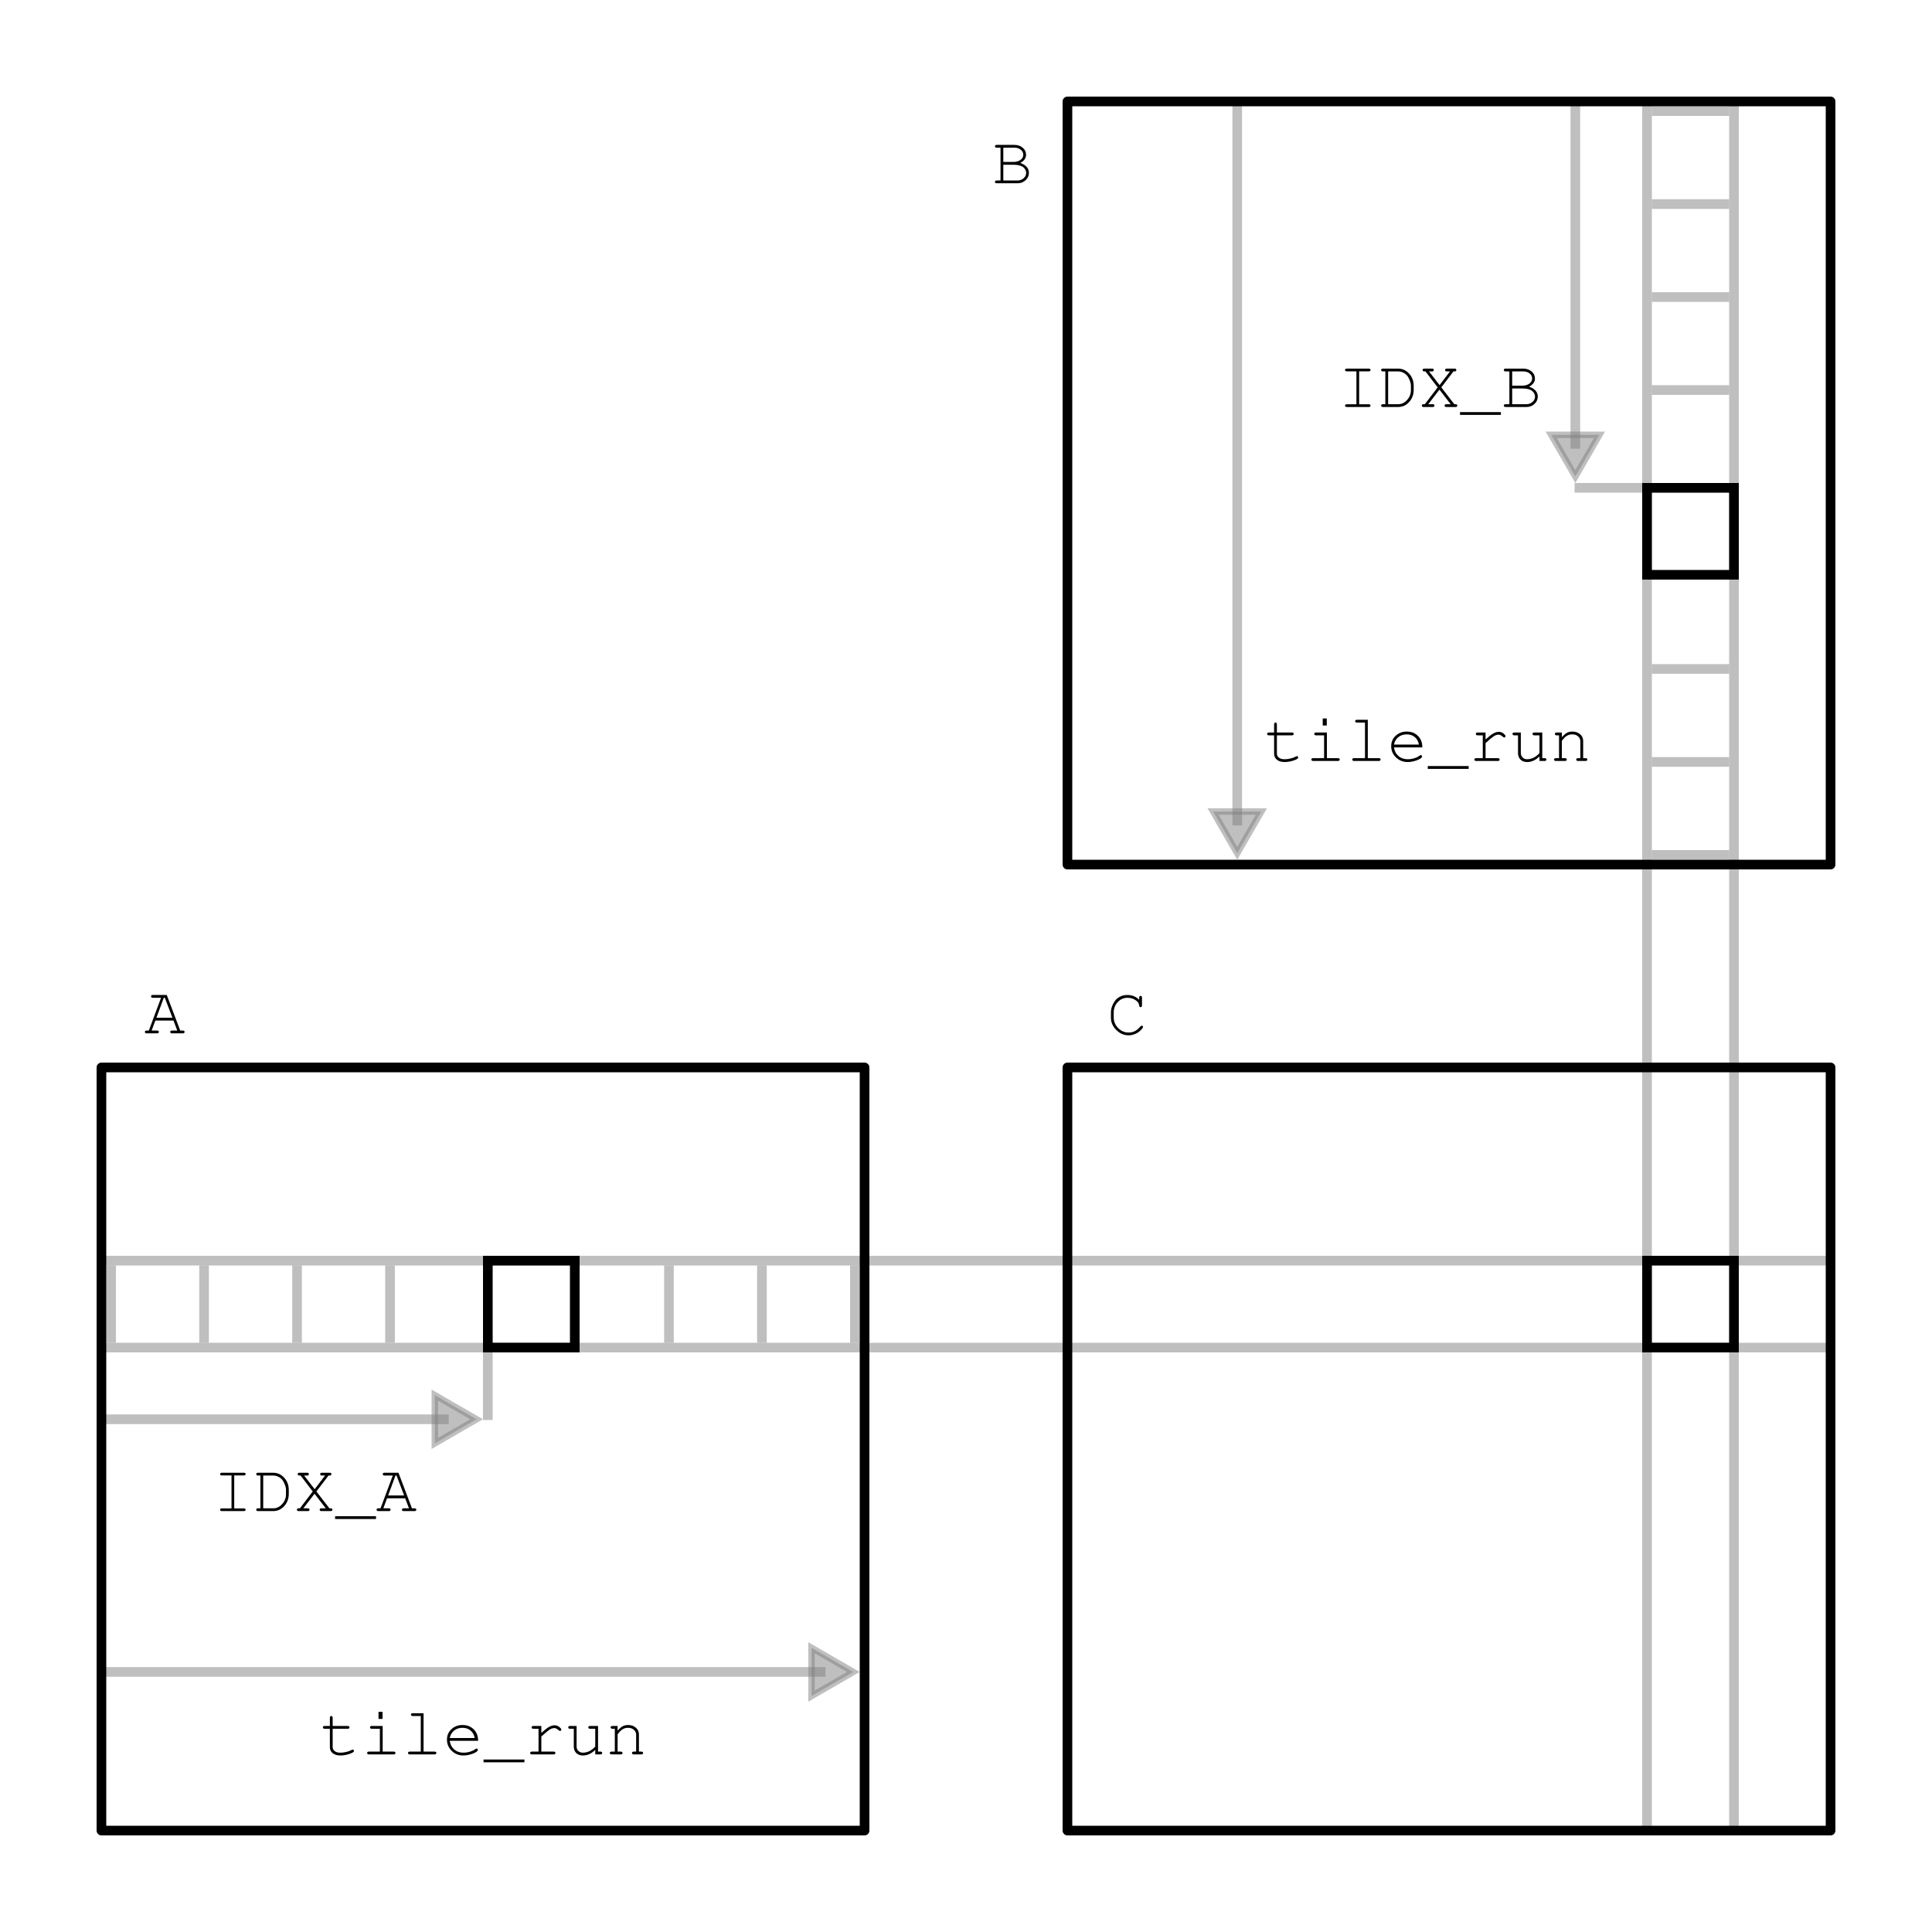
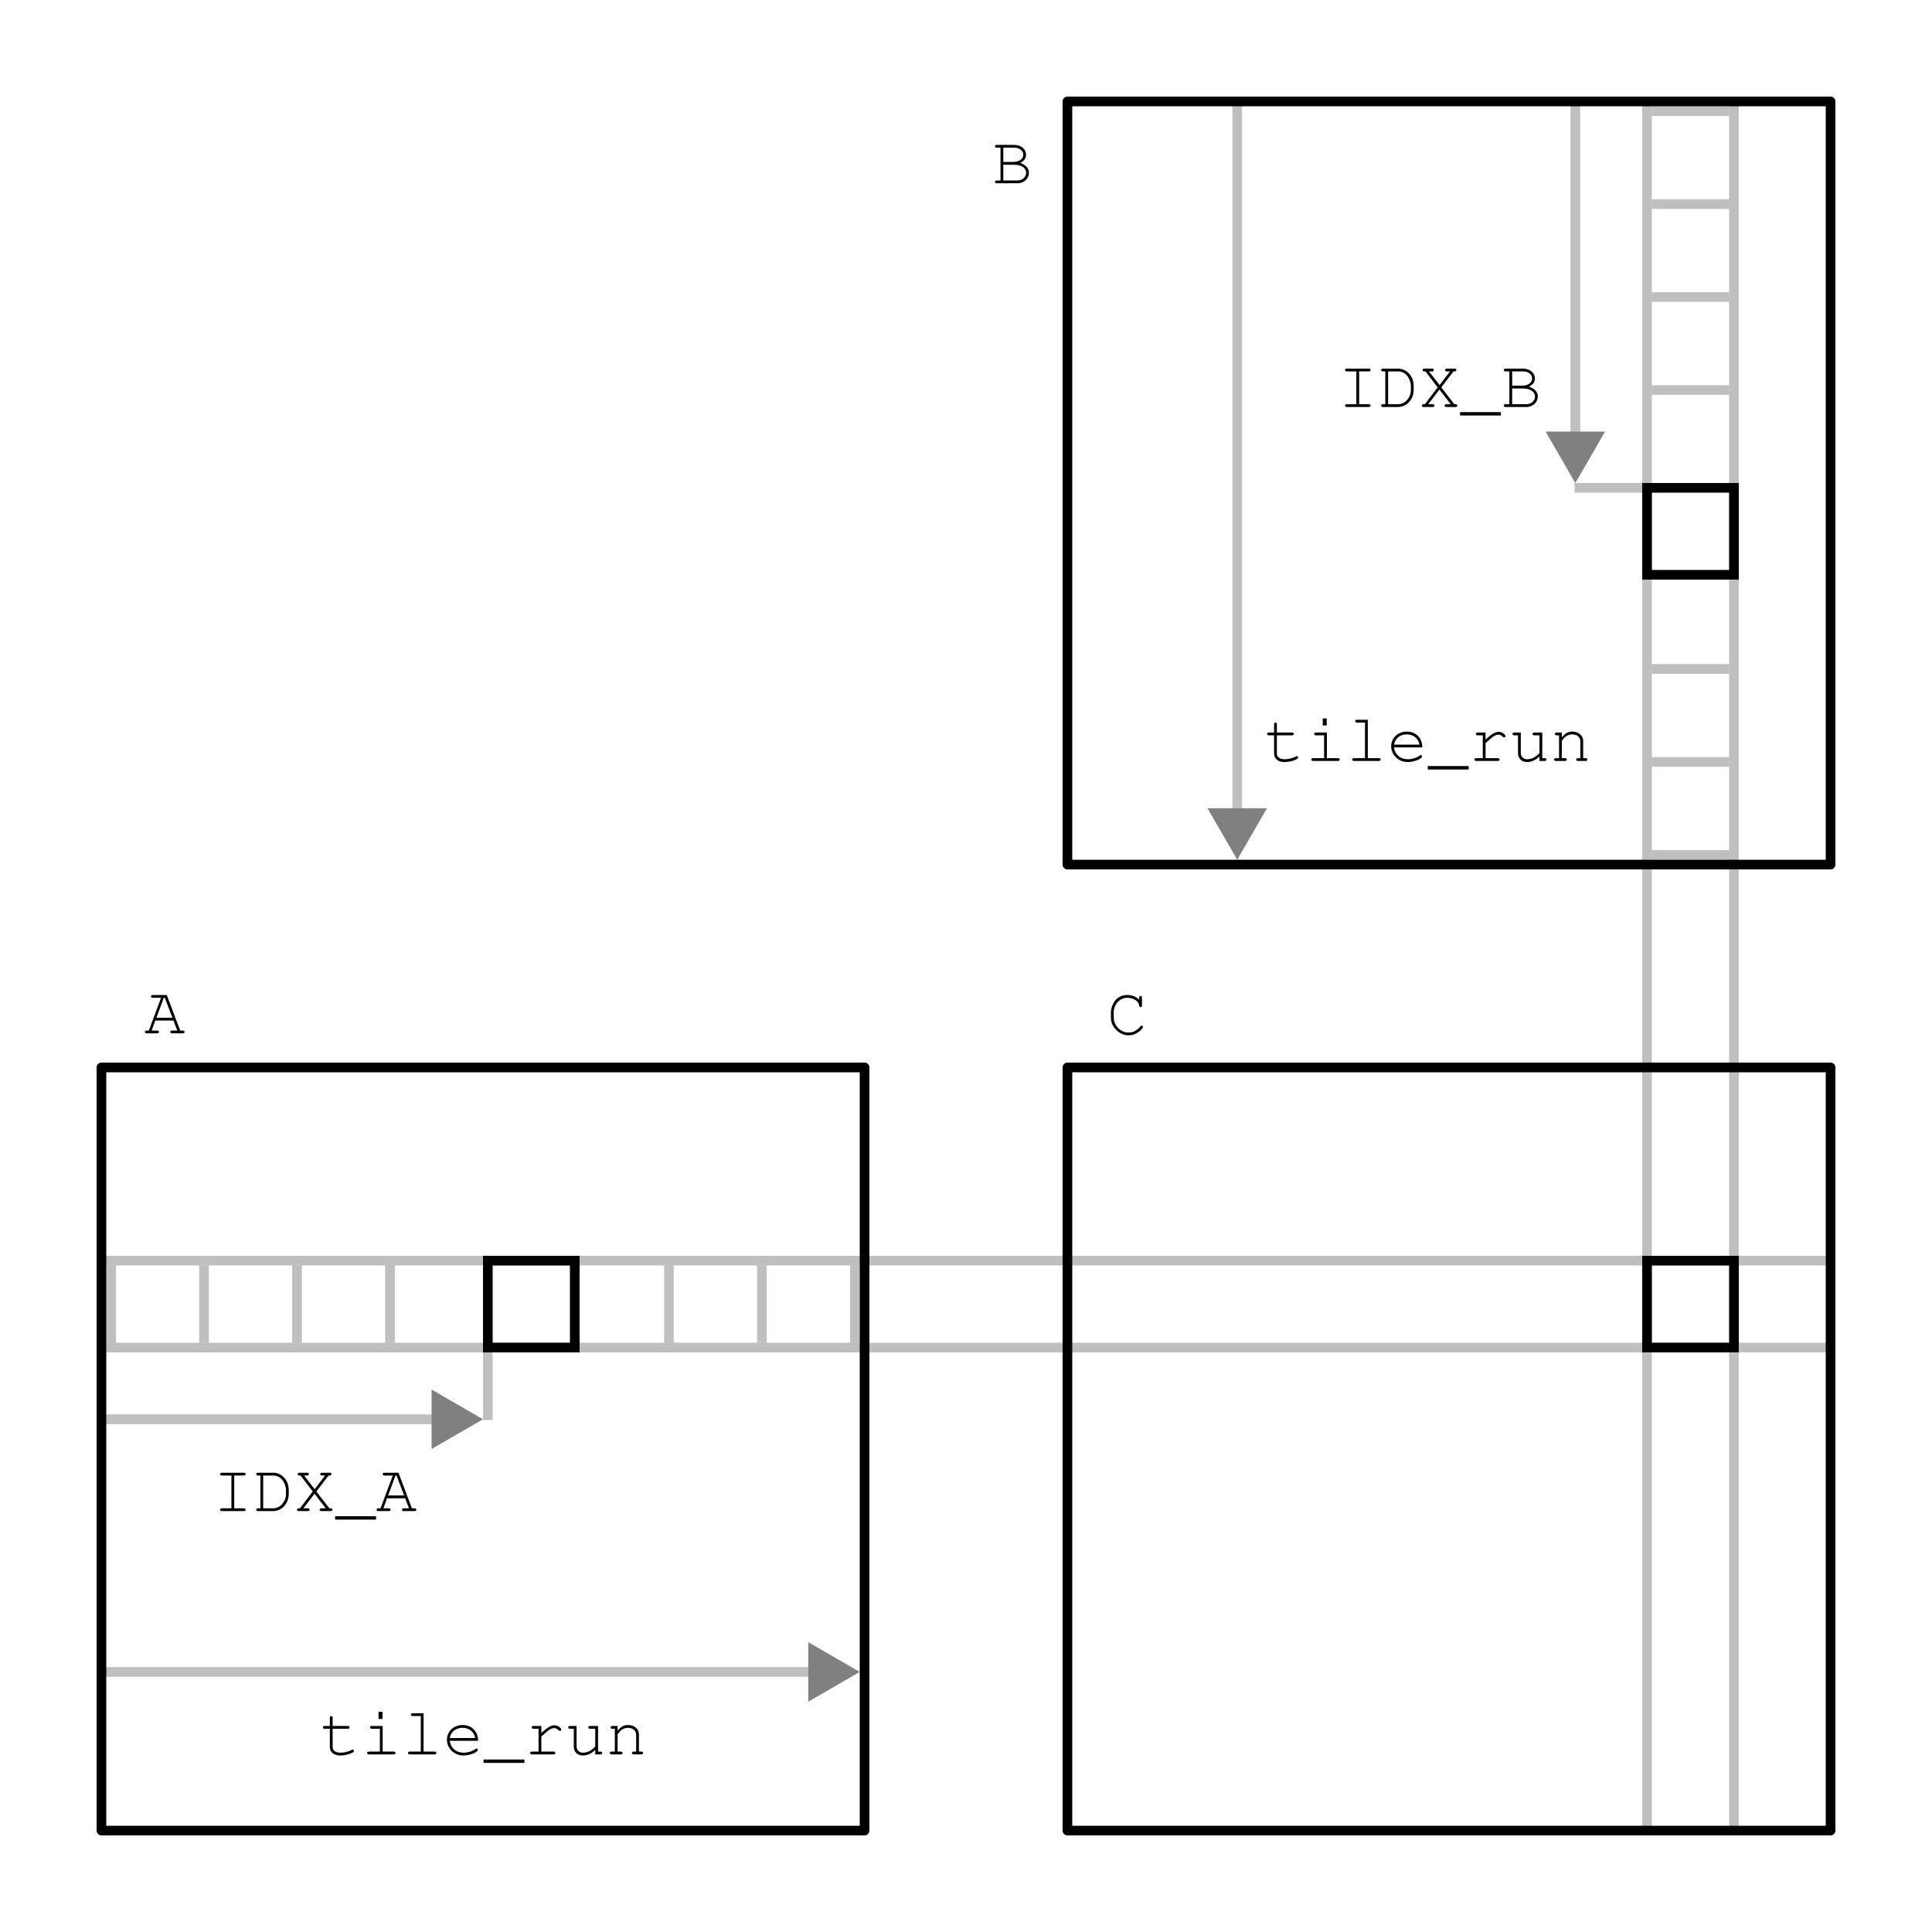
<svg xmlns="http://www.w3.org/2000/svg" width="200mm" height="200mm" viewBox="0 0 200 200" version="1.1" id="svg5">
  <defs id="defs2">
    <rect x="72.071" y="497.77" width="214.367" height="53.076" id="rect1139" />
    <rect x="72.071" y="497.77" width="214.367" height="53.076" id="rect1139-6" />
    <rect x="72.071" y="497.77" width="214.367" height="53.076" id="rect1139-6-9" />
    <rect x="72.071" y="497.77" width="214.367" height="53.076" id="rect1139-6-9-6" />
    <rect x="72.071" y="497.77" width="214.367" height="53.076" id="rect1139-6-9-4" />
    <rect x="72.071" y="497.77" width="214.367" height="53.076" id="rect1139-6-5" />
    <rect x="72.071" y="497.77" width="214.367" height="53.076" id="rect1139-6-5-4" />
    <rect x="72.071" y="497.77" width="214.367" height="53.076" id="rect1139-1" />
-     <marker style="overflow:visible" id="TriangleStart-0-7-7" refX="0" refY="0" orient="auto-start-reverse" markerWidth="5.324" markerHeight="6.155" viewBox="0 0 5.324 6.155" preserveAspectRatio="xMidYMid">
-       <path transform="scale(0.5)" style="fill:context-stroke;fill-rule:evenodd;stroke:context-stroke;stroke-width:1pt" d="M 5.77,0 -2.88,5 V -5 Z" id="path135-9-7-7" />
-     </marker>
-     <marker style="overflow:visible" id="TriangleStart-0-7-7-7" refX="0" refY="0" orient="auto-start-reverse" markerWidth="5.324" markerHeight="6.155" viewBox="0 0 5.324 6.155" preserveAspectRatio="xMidYMid">
-       <path transform="scale(0.5)" style="fill:context-stroke;fill-rule:evenodd;stroke:context-stroke;stroke-width:1pt" d="M 5.77,0 -2.88,5 V -5 Z" id="path135-9-7-7-3" />
-     </marker>
    <rect x="72.071" y="497.77" width="214.367" height="53.076" id="rect1139-1-5" />
    <rect x="72.071" y="497.77" width="214.367" height="53.076" id="rect1139-6-5-4-1" />
    <rect x="72.071" y="497.77" width="214.367" height="53.076" id="rect1139-6-5-4-1-1" />
-     <marker style="overflow:visible" id="TriangleStart-0-7-7-7-2" refX="0" refY="0" orient="auto-start-reverse" markerWidth="5.324" markerHeight="6.155" viewBox="0 0 5.324 6.155" preserveAspectRatio="xMidYMid">
-       <path transform="scale(0.5)" style="fill:context-stroke;fill-rule:evenodd;stroke:context-stroke;stroke-width:1pt" d="M 5.77,0 -2.88,5 V -5 Z" id="path135-9-7-7-3-1" />
-     </marker>
    <rect x="72.071" y="497.77" width="214.367" height="53.076" id="rect1139-1-5-8" />
-     <marker style="overflow:visible" id="TriangleStart-0-7-7-7-2-4" refX="0" refY="0" orient="auto-start-reverse" markerWidth="5.324" markerHeight="6.155" viewBox="0 0 5.324 6.155" preserveAspectRatio="xMidYMid">
-       <path transform="scale(0.5)" style="fill:context-stroke;fill-rule:evenodd;stroke:context-stroke;stroke-width:1pt" d="M 5.77,0 -2.88,5 V -5 Z" id="path135-9-7-7-3-1-1" />
-     </marker>
    <rect x="72.071" y="497.77" width="214.367" height="53.076" id="rect1139-1-5-8-9" />
  </defs>
  <g id="layer1">
-     <path style="fill:none;stroke:#808080;stroke-width:1;stroke-linecap:butt;stroke-linejoin:round;stroke-dasharray:none;stroke-dashoffset:0;stroke-opacity:0.5" d="M 10,130.5 H 190" id="path1023" />
-     <path style="fill:none;stroke:#808080;stroke-width:1;stroke-linecap:butt;stroke-linejoin:round;stroke-dasharray:none;stroke-dashoffset:0;stroke-opacity:0.5" d="M 10,139.5 H 190" id="path1023-5" />
-     <path style="fill:none;stroke:#808080;stroke-width:1;stroke-linecap:butt;stroke-linejoin:round;stroke-dasharray:none;stroke-dashoffset:0;stroke-opacity:0.5" d="M 179.5,10 V 190" id="path1023-3" />
-     <path style="fill:none;stroke:#808080;stroke-width:1;stroke-linecap:butt;stroke-linejoin:round;stroke-dasharray:none;stroke-dashoffset:0;stroke-opacity:0.5" d="M 170.5,10 V 190" id="path1023-5-5" />
-     <rect style="fill:none;stroke:#000000;stroke-width:1;stroke-linecap:round;stroke-linejoin:miter;stroke-dasharray:none;stroke-opacity:1" id="rect965" width="9" height="9" x="170.5" y="130.5" />
-     <rect style="fill:none;stroke:#000000;stroke-width:1;stroke-linecap:round;stroke-linejoin:miter;stroke-dasharray:none;stroke-opacity:1" id="rect965-9" width="9" height="9" x="50.5" y="130.5" />
-     <rect style="fill:none;stroke:#000000;stroke-width:1;stroke-linecap:round;stroke-linejoin:miter;stroke-dasharray:none;stroke-opacity:1" id="rect965-9-8" width="9" height="9" x="170.5" y="50.5" />
-     <path style="fill:none;stroke:#808080;stroke-width:1;stroke-linecap:butt;stroke-linejoin:round;stroke-dasharray:none;stroke-dashoffset:0;stroke-opacity:0.5;marker-end:url(#TriangleStart-0-7-7)" d="M 10,173.078 H 85.45" id="path1023-50-8-1-1-6" />
-     <path style="fill:none;stroke:#808080;stroke-width:1;stroke-linecap:butt;stroke-linejoin:round;stroke-dasharray:none;stroke-dashoffset:0;stroke-opacity:0.5;marker-end:url(#TriangleStart-0-7-7-7)" d="M 128.078,10 V 85.45" id="path1023-50-8-1-1-6-6" />
-     <path style="fill:none;stroke:#808080;stroke-width:1;stroke-linecap:butt;stroke-linejoin:round;stroke-dasharray:none;stroke-dashoffset:0;stroke-opacity:0.5;marker-end:url(#TriangleStart-0-7-7-7-2)" d="M 163.078,10 V 46.45" id="path1023-50-8-1-1-6-6-7" />
-     <text xml:space="preserve" transform="matrix(0.2645833,0,0,0.2645833,2.628845,43.38662)" id="text1137-5" style="font-style:normal;font-variant:normal;font-weight:normal;font-stretch:normal;font-size:26.667px;font-family:FreeMono;-inkscape-font-specification:'FreeMono, Normal';font-variant-ligatures:normal;font-variant-caps:normal;font-variant-numeric:normal;font-variant-east-asian:normal;text-align:center;white-space:pre;shape-inside:url(#rect1139-1);display:inline;fill:#000000;fill-opacity:1;stroke:none;stroke-width:0.756;stroke-linecap:butt;stroke-linejoin:miter;stroke-dasharray:none;stroke-dashoffset:0;stroke-opacity:1">
-       <tspan x="115.254" y="522.436" id="tspan4946">tile_run</tspan>
-     </text>
-     <text xml:space="preserve" transform="matrix(0.2645833,0,0,0.2645833,100.3749,-59.45414)" id="text1137-5-6" style="font-style:normal;font-variant:normal;font-weight:normal;font-stretch:normal;font-size:26.667px;font-family:FreeMono;-inkscape-font-specification:'FreeMono, Normal';font-variant-ligatures:normal;font-variant-caps:normal;font-variant-numeric:normal;font-variant-east-asian:normal;text-align:center;white-space:pre;shape-inside:url(#rect1139-1-5);display:inline;fill:#000000;fill-opacity:1;stroke:none;stroke-width:0.756;stroke-linecap:butt;stroke-linejoin:miter;stroke-dasharray:none;stroke-dashoffset:0;stroke-opacity:1">
-       <tspan x="115.254" y="522.436" id="tspan4948">tile_run</tspan>
-     </text>
-     <text xml:space="preserve" transform="matrix(0.2645833,0,0,0.2645833,101.5966,-96.09576)" id="text1137-5-6-5" style="font-style:normal;font-variant:normal;font-weight:normal;font-stretch:normal;font-size:26.667px;font-family:FreeMono;-inkscape-font-specification:'FreeMono, Normal';font-variant-ligatures:normal;font-variant-caps:normal;font-variant-numeric:normal;font-variant-east-asian:normal;text-align:center;white-space:pre;shape-inside:url(#rect1139-1-5-8);display:inline;fill:#000000;fill-opacity:1;stroke:none;stroke-width:0.756;stroke-linecap:butt;stroke-linejoin:miter;stroke-dasharray:none;stroke-dashoffset:0;stroke-opacity:1">
-       <tspan x="139.254" y="522.436" id="tspan4950">IDX_B</tspan>
-     </text>
-     <text xml:space="preserve" transform="matrix(0.2645833,0,0,0.2645833,-14.85452,18.20091)" id="text1137-5-6-5-7" style="font-style:normal;font-variant:normal;font-weight:normal;font-stretch:normal;font-size:26.667px;font-family:FreeMono;-inkscape-font-specification:'FreeMono, Normal';font-variant-ligatures:normal;font-variant-caps:normal;font-variant-numeric:normal;font-variant-east-asian:normal;text-align:center;white-space:pre;shape-inside:url(#rect1139-1-5-8-9);display:inline;fill:#000000;fill-opacity:1;stroke:none;stroke-width:0.756;stroke-linecap:butt;stroke-linejoin:miter;stroke-dasharray:none;stroke-dashoffset:0;stroke-opacity:1">
-       <tspan x="139.254" y="522.436" id="tspan4952">IDX_A</tspan>
-     </text>
-     <text xml:space="preserve" transform="matrix(0.2645833,0,0,0.2645833,-30.37443,-31.25563)" id="text1137-8-2" style="font-style:normal;font-variant:normal;font-weight:normal;font-stretch:normal;font-size:26.667px;font-family:FreeMono;-inkscape-font-specification:'FreeMono, Normal';font-variant-ligatures:normal;font-variant-caps:normal;font-variant-numeric:normal;font-variant-east-asian:normal;text-align:center;white-space:pre;shape-inside:url(#rect1139-6-9);display:inline;fill:#000000;fill-opacity:1;stroke:none;stroke-width:0.756;stroke-linecap:butt;stroke-linejoin:miter;stroke-dasharray:none;stroke-dashoffset:0;stroke-opacity:1">
-       <tspan x="171.254" y="522.436" id="tspan4954">A</tspan>
-     </text>
-     <text xml:space="preserve" transform="matrix(0.2645833,0,0,0.2645833,57.38568,-119.2556)" id="text1137-8-2-6" style="font-style:normal;font-variant:normal;font-weight:normal;font-stretch:normal;font-size:26.667px;font-family:FreeMono;-inkscape-font-specification:'FreeMono, Normal';font-variant-ligatures:normal;font-variant-caps:normal;font-variant-numeric:normal;font-variant-east-asian:normal;text-align:center;white-space:pre;shape-inside:url(#rect1139-6-9-6);display:inline;fill:#000000;fill-opacity:1;stroke:none;stroke-width:0.756;stroke-linecap:butt;stroke-linejoin:miter;stroke-dasharray:none;stroke-dashoffset:0;stroke-opacity:1">
-       <tspan x="171.254" y="522.436" id="tspan4956">B</tspan>
-     </text>
-     <text xml:space="preserve" transform="matrix(0.2645833,0,0,0.2645833,69.24457,-31.16391)" id="text1137-8-2-9" style="font-style:normal;font-variant:normal;font-weight:normal;font-stretch:normal;font-size:26.667px;font-family:FreeMono;-inkscape-font-specification:'FreeMono, Normal';font-variant-ligatures:normal;font-variant-caps:normal;font-variant-numeric:normal;font-variant-east-asian:normal;text-align:center;white-space:pre;shape-inside:url(#rect1139-6-9-4);display:inline;fill:#000000;fill-opacity:1;stroke:none;stroke-width:0.756;stroke-linecap:butt;stroke-linejoin:miter;stroke-dasharray:none;stroke-dashoffset:0;stroke-opacity:1">
-       <tspan x="171.254" y="522.436" id="tspan4958">C</tspan>
-     </text>
-     <path style="fill:#000000;fill-opacity:1;stroke:#808080;stroke-width:1;stroke-linecap:butt;stroke-linejoin:miter;stroke-dasharray:none;stroke-dashoffset:0;stroke-opacity:0.5" d="m 21.125,131 v 8" id="path4231" />
-     <path style="fill:#000000;fill-opacity:1;stroke:#808080;stroke-width:1;stroke-linecap:butt;stroke-linejoin:miter;stroke-dasharray:none;stroke-dashoffset:0;stroke-opacity:0.5" d="m 30.75,131 v 8" id="path4231-8" />
-     <path style="fill:#000000;fill-opacity:1;stroke:#808080;stroke-width:1;stroke-linecap:butt;stroke-linejoin:miter;stroke-dasharray:none;stroke-dashoffset:0;stroke-opacity:0.5" d="m 40.375,131 v 8" id="path4231-4" />
-     <path style="fill:#000000;fill-opacity:1;stroke:#808080;stroke-width:1;stroke-linecap:butt;stroke-linejoin:miter;stroke-dasharray:none;stroke-dashoffset:0;stroke-opacity:0.5" d="m 69.25,131 v 8" id="path4231-3" />
-     <path style="fill:#000000;fill-opacity:1;stroke:#808080;stroke-width:1;stroke-linecap:butt;stroke-linejoin:miter;stroke-dasharray:none;stroke-dashoffset:0;stroke-opacity:0.5" d="m 78.875,131 v 8" id="path4231-04" />
-     <path style="fill:#000000;fill-opacity:1;stroke:#808080;stroke-width:1;stroke-linecap:butt;stroke-linejoin:miter;stroke-dasharray:none;stroke-dashoffset:0;stroke-opacity:0.5" d="m 11.5,131 v 8" id="path4231-44" />
-     <path style="fill:#000000;fill-opacity:1;stroke:#808080;stroke-width:1;stroke-linecap:butt;stroke-linejoin:miter;stroke-dasharray:none;stroke-dashoffset:0;stroke-opacity:0.5" d="m 88.5,131 v 8" id="path4231-47" />
-     <path style="fill:#000000;fill-opacity:1;stroke:#808080;stroke-width:1;stroke-linecap:butt;stroke-linejoin:miter;stroke-dasharray:none;stroke-dashoffset:0;stroke-opacity:0.5" d="m 179,21.125 h -8" id="path4231-6" />
-     <path style="fill:#000000;fill-opacity:1;stroke:#808080;stroke-width:1;stroke-linecap:butt;stroke-linejoin:miter;stroke-dasharray:none;stroke-dashoffset:0;stroke-opacity:0.5" d="m 179,30.75 h -8" id="path4231-8-3" />
-     <path style="fill:#000000;fill-opacity:1;stroke:#808080;stroke-width:1;stroke-linecap:butt;stroke-linejoin:miter;stroke-dasharray:none;stroke-dashoffset:0;stroke-opacity:0.5" d="m 179,40.375 h -8" id="path4231-4-1" />
-     <path style="fill:#000000;fill-opacity:1;stroke:#808080;stroke-width:1;stroke-linecap:butt;stroke-linejoin:miter;stroke-dasharray:none;stroke-dashoffset:0;stroke-opacity:0.5" d="m 179,69.25 h -8" id="path4231-3-7" />
-     <path style="fill:#000000;fill-opacity:1;stroke:#808080;stroke-width:1;stroke-linecap:butt;stroke-linejoin:miter;stroke-dasharray:none;stroke-dashoffset:0;stroke-opacity:0.5" d="m 170,50.5 h -7" id="path4231-3-7-7" />
-     <path style="fill:none;stroke:#808080;stroke-width:1;stroke-linecap:butt;stroke-linejoin:round;stroke-dasharray:none;stroke-dashoffset:0;stroke-opacity:0.5;marker-end:url(#TriangleStart-0-7-7-7-2-4)" d="m 10,146.922 h 36.45" id="path1023-50-8-1-1-6-6-7-8" />
-     <path style="fill:#000000;fill-opacity:1;stroke:#808080;stroke-width:1;stroke-linecap:butt;stroke-linejoin:miter;stroke-dasharray:none;stroke-dashoffset:0;stroke-opacity:0.5" d="m 50.5,140 v 7" id="path4231-3-7-7-5" />
-     <path style="fill:#000000;fill-opacity:1;stroke:#808080;stroke-width:1;stroke-linecap:butt;stroke-linejoin:miter;stroke-dasharray:none;stroke-dashoffset:0;stroke-opacity:0.5" d="m 179,78.875 h -8" id="path4231-04-5" />
-     <path style="fill:#000000;fill-opacity:1;stroke:#808080;stroke-width:1;stroke-linecap:butt;stroke-linejoin:miter;stroke-dasharray:none;stroke-dashoffset:0;stroke-opacity:0.5" d="m 179,11.5 h -8" id="path4231-44-9" />
-     <path style="fill:#000000;fill-opacity:1;stroke:#808080;stroke-width:1;stroke-linecap:butt;stroke-linejoin:miter;stroke-dasharray:none;stroke-dashoffset:0;stroke-opacity:0.5" d="m 179,88.5 h -8" id="path4231-47-6" />
-     <rect style="fill:none;stroke:#000000;stroke-width:1;stroke-linecap:round;stroke-linejoin:round;stroke-dasharray:none;stroke-opacity:1" id="rect234" width="79" height="79" x="10.5" y="110.5" />
-     <rect style="fill:none;stroke:#000000;stroke-width:1;stroke-linecap:round;stroke-linejoin:round;stroke-dasharray:none;stroke-opacity:1" id="rect234-6" width="79" height="79" x="110.5" y="10.5" />
-     <rect style="fill:none;stroke:#000000;stroke-width:1;stroke-linecap:round;stroke-linejoin:round;stroke-dasharray:none;stroke-opacity:1" id="rect234-7" width="79" height="79" x="110.5" y="110.5" />
+     <path style="color:#000000;fill:#808080;fill-opacity:0.5;stroke-linejoin:round;-inkscape-stroke:none" d="m 10,130 v 1 h 180 v -1 z" id="path1023" />
+     <path style="color:#000000;fill:#808080;fill-opacity:0.5;stroke-linejoin:round;-inkscape-stroke:none" d="m 10,139 v 1 h 180 v -1 z" id="path1023-5" />
+     <path style="color:#000000;fill:#808080;fill-opacity:0.5;stroke-linejoin:round;-inkscape-stroke:none" d="m 179,10 v 180 h 1 V 10 Z" id="path1023-3" />
+     <path style="color:#000000;fill:#808080;fill-opacity:0.5;stroke-linejoin:round;-inkscape-stroke:none" d="m 170,10 v 180 h 1 V 10 Z" id="path1023-5-5" />
+     <path style="color:#000000;fill:#000000;stroke-linecap:round;-inkscape-stroke:none" d="m 170,130 v 0.5 9.5 h 10 v -10 z m 1,1 h 8 v 8 h -8 z" id="rect965" />
+     <path style="color:#000000;fill:#000000;stroke-linecap:round;-inkscape-stroke:none" d="m 50,130 v 0.5 9.5 h 10 v -10 z m 1,1 h 8 v 8 h -8 z" id="rect965-9" />
+     <path style="color:#000000;fill:#000000;stroke-linecap:round;-inkscape-stroke:none" d="m 170,50 v 0.5 9.5 h 10 V 50 Z m 1,1 h 8 v 8 h -8 z" id="rect965-9-8" />
+     <g id="path1023-50-8-1-1-6">
+       <path style="color:#000000;fill:#808080;fill-opacity:0.5;stroke-linejoin:round;-inkscape-stroke:none" d="m 10,172.578 v 1 h 75.449 v -1 z" id="path1930" />
+       <g id="g1920">
+         <g id="path1922">
+           <path style="color:#000000;fill:#808080;fill-rule:evenodd;stroke-width:0.5pt;-inkscape-stroke:none" d="m 88.335,173.078 -4.325,2.5 v -5 z" id="path1926" />
+           <path style="color:#000000;fill:#808080;fill-rule:evenodd;-inkscape-stroke:none" d="m 83.676,170 v 6.156 l 5.326,-3.078 -0.5,-0.289 z m 0.668,1.156 3.324,1.922 L 84.344,175 Z" id="path1928" />
+         </g>
+       </g>
+     </g>
+     <g id="path1023-50-8-1-1-6-6">
+       <path style="color:#000000;fill:#808080;fill-opacity:0.5;stroke-linejoin:round;-inkscape-stroke:none" d="m 127.578,10 v 75.449 h 1 V 10 Z" id="path1916" />
+       <g id="g1906">
+         <g id="path1908">
+           <path style="color:#000000;fill:#808080;fill-rule:evenodd;stroke-width:0.5pt;-inkscape-stroke:none" d="m 128.078,88.335 -2.5,-4.325 h 5 z" id="path1912" />
+           <path style="color:#000000;fill:#808080;fill-rule:evenodd;-inkscape-stroke:none" d="m 125,83.676 3.078,5.326 0.289,-0.5 2.789,-4.826 z m 1.156,0.668 H 130 l -1.922,3.324 z" id="path1914" />
+         </g>
+       </g>
+     </g>
+     <g id="path1023-50-8-1-1-6-6-7">
+       <path style="color:#000000;fill:#808080;fill-opacity:0.5;stroke-linejoin:round;-inkscape-stroke:none" d="m 162.578,10 v 36.449 h 1 V 10 Z" id="path1902" />
+       <g id="g1892">
+         <g id="path1894">
+           <path style="color:#000000;fill:#808080;fill-rule:evenodd;stroke-width:0.5pt;-inkscape-stroke:none" d="m 163.078,49.335 -2.5,-4.325 h 5 z" id="path1898" />
+           <path style="color:#000000;fill:#808080;fill-rule:evenodd;-inkscape-stroke:none" d="m 160,44.678 3.078,5.324 0.289,-0.5 2.789,-4.824 z m 1.156,0.666 H 165 l -1.922,3.324 z" id="path1900" />
+         </g>
+       </g>
+     </g>
+     <g aria-label="tile_run" transform="matrix(0.2645833,0,0,0.2645833,2.628845,43.38662)" id="text1137-5" style="font-size:26.667px;font-family:FreeMono;-inkscape-font-specification:'FreeMono, Normal';text-align:center;white-space:pre;stroke-width:0.756">
+       <path d="m 120.214,511.316 v -3.173 c 0,-0.507 -0.16,-0.72 -0.533,-0.72 -0.373,0 -0.56,0.24 -0.56,0.72 v 3.173 h -1.973 c -0.507,0 -0.747,0.187 -0.747,0.533 0,0.373 0.24,0.56 0.747,0.56 h 1.973 v 7.173 c 0,2 1.627,3.28 4.133,3.28 2.267,0 5.307,-1.013 5.307,-1.787 0,-0.267 -0.24,-0.533 -0.507,-0.533 -0.133,0 -0.213,0.027 -0.427,0.16 -1.04,0.613 -2.933,1.067 -4.427,1.067 -1.84,0 -2.987,-0.88 -2.987,-2.24 v -7.12 h 5.867 c 0.48,0 0.72,-0.187 0.72,-0.56 0,-0.347 -0.24,-0.533 -0.72,-0.533 z" id="path1857" />
+       <path d="m 139.787,511.316 h -4.24 c -0.48,0 -0.72,0.187 -0.72,0.533 0,0.373 0.24,0.56 0.72,0.56 h 3.147 v 8.933 h -4.267 c -0.48,0 -0.72,0.187 -0.72,0.533 0,0.373 0.24,0.56 0.72,0.56 h 9.627 c 0.48,0 0.747,-0.187 0.747,-0.56 0,-0.347 -0.24,-0.533 -0.747,-0.533 h -4.267 z m -0.053,-5.52 h -1.573 v 2.773 h 1.573 z" id="path1859" />
+       <path d="m 155.787,506.33 h -4.213 c -0.48,0 -0.72,0.187 -0.72,0.533 0,0.373 0.24,0.56 0.72,0.56 h 3.12 v 13.92 h -4.267 c -0.48,0 -0.72,0.187 -0.72,0.533 0,0.373 0.24,0.56 0.72,0.56 h 9.627 c 0.48,0 0.747,-0.187 0.747,-0.56 0,-0.347 -0.24,-0.533 -0.747,-0.533 h -4.267 z" id="path1861" />
+       <path d="m 177.121,517.13 c 0,-3.76 -2.56,-6.187 -6.107,-6.187 -3.413,0 -6.08,2.48 -6.08,5.707 0,3.467 2.853,6.213 6.453,6.213 2.427,0 5.627,-1.253 5.627,-2.187 0,-0.293 -0.24,-0.533 -0.507,-0.533 -0.133,0 -0.24,0.053 -0.427,0.187 -1.067,0.853 -3.013,1.44 -4.667,1.44 -2.88,0 -5.013,-1.84 -5.387,-4.64 z m -11.093,-1.093 c 0.48,-2.453 2.4,-4 4.987,-4 2.587,0 4.56,1.573 4.987,4 z" id="path1863" />
+       <path d="m 195.254,524.436 h -16 v 1.333 h 16 z" id="path1865" />
+       <path d="m 209.121,513.263 c 0.32,0 0.56,-0.24 0.56,-0.56 0,-0.347 -1.067,-1.653 -2.667,-1.653 -1.36,0 -2.667,0.747 -5.147,2.987 v -2.72 h -3.093 c -0.453,0 -0.72,0.213 -0.72,0.533 0,0.347 0.267,0.56 0.72,0.56 h 2 v 8.933 h -2.56 c -0.453,0 -0.72,0.213 -0.72,0.533 0,0.347 0.267,0.56 0.72,0.56 h 8.427 c 0.453,0 0.72,-0.213 0.72,-0.533 0,-0.347 -0.267,-0.56 -0.72,-0.56 h -4.773 v -5.893 c 2.933,-2.693 3.867,-3.307 5.067,-3.307 1.147,0 1.733,1.12 2.187,1.12 z" id="path1867" />
+       <path d="m 222.961,522.436 h 2 c 0.48,0 0.72,-0.187 0.72,-0.56 0,-0.347 -0.24,-0.533 -0.72,-0.533 h -0.907 v -10.027 h -3.067 c -0.507,0 -0.747,0.187 -0.747,0.533 0,0.373 0.24,0.56 0.747,0.56 h 1.973 v 6.96 c -1.467,1.6 -3.093,2.4 -4.88,2.4 -1.36,0 -2.427,-1.067 -2.427,-2.4 v -8.053 h -2.533 c -0.48,0 -0.72,0.187 -0.72,0.533 0,0.373 0.24,0.56 0.72,0.56 h 1.44 v 6.96 c 0,2.107 1.413,3.493 3.547,3.493 1.76,0 3.387,-0.747 4.853,-2.187 z" id="path1869" />
+       <path d="m 235.761,512.036 c 2,0 3.2,1.227 3.2,2.72 v 6.587 h -0.907 c -0.48,0 -0.72,0.187 -0.72,0.533 0,0.373 0.24,0.56 0.72,0.56 h 2.907 c 0.48,0 0.72,-0.187 0.72,-0.56 0,-0.347 -0.24,-0.533 -0.72,-0.533 h -0.907 v -6.773 c 0,-2.053 -1.813,-3.627 -4.187,-3.627 -1.653,0 -2.613,0.507 -4.16,2.213 v -1.84 h -2 c -0.48,0 -0.72,0.187 -0.72,0.533 0,0.373 0.24,0.56 0.72,0.56 h 0.907 v 8.933 h -1.2 c -0.507,0 -0.747,0.187 -0.747,0.533 0,0.373 0.24,0.56 0.747,0.56 h 3.493 c 0.48,0 0.72,-0.187 0.72,-0.56 0,-0.347 -0.24,-0.533 -0.72,-0.533 h -1.2 v -6.747 c 0.587,-0.747 1.68,-2.56 4.053,-2.56 z" id="path1871" />
+     </g>
+     <g aria-label="tile_run" transform="matrix(0.2645833,0,0,0.2645833,100.3749,-59.45414)" id="text1137-5-6" style="font-size:26.667px;font-family:FreeMono;-inkscape-font-specification:'FreeMono, Normal';text-align:center;white-space:pre;stroke-width:0.756">
+       <path d="m 120.214,511.316 v -3.173 c 0,-0.507 -0.16,-0.72 -0.533,-0.72 -0.373,0 -0.56,0.24 -0.56,0.72 v 3.173 h -1.973 c -0.507,0 -0.747,0.187 -0.747,0.533 0,0.373 0.24,0.56 0.747,0.56 h 1.973 v 7.173 c 0,2 1.627,3.28 4.133,3.28 2.267,0 5.307,-1.013 5.307,-1.787 0,-0.267 -0.24,-0.533 -0.507,-0.533 -0.133,0 -0.213,0.027 -0.427,0.16 -1.04,0.613 -2.933,1.067 -4.427,1.067 -1.84,0 -2.987,-0.88 -2.987,-2.24 v -7.12 h 5.867 c 0.48,0 0.72,-0.187 0.72,-0.56 0,-0.347 -0.24,-0.533 -0.72,-0.533 z" id="path1824" />
+       <path d="m 139.787,511.316 h -4.24 c -0.48,0 -0.72,0.187 -0.72,0.533 0,0.373 0.24,0.56 0.72,0.56 h 3.147 v 8.933 h -4.267 c -0.48,0 -0.72,0.187 -0.72,0.533 0,0.373 0.24,0.56 0.72,0.56 h 9.627 c 0.48,0 0.747,-0.187 0.747,-0.56 0,-0.347 -0.24,-0.533 -0.747,-0.533 h -4.267 z m -0.053,-5.52 h -1.573 v 2.773 h 1.573 z" id="path1826" />
+       <path d="m 155.787,506.33 h -4.213 c -0.48,0 -0.72,0.187 -0.72,0.533 0,0.373 0.24,0.56 0.72,0.56 h 3.12 v 13.92 h -4.267 c -0.48,0 -0.72,0.187 -0.72,0.533 0,0.373 0.24,0.56 0.72,0.56 h 9.627 c 0.48,0 0.747,-0.187 0.747,-0.56 0,-0.347 -0.24,-0.533 -0.747,-0.533 h -4.267 z" id="path1828" />
+       <path d="m 177.121,517.13 c 0,-3.76 -2.56,-6.187 -6.107,-6.187 -3.413,0 -6.08,2.48 -6.08,5.707 0,3.467 2.853,6.213 6.453,6.213 2.427,0 5.627,-1.253 5.627,-2.187 0,-0.293 -0.24,-0.533 -0.507,-0.533 -0.133,0 -0.24,0.053 -0.427,0.187 -1.067,0.853 -3.013,1.44 -4.667,1.44 -2.88,0 -5.013,-1.84 -5.387,-4.64 z m -11.093,-1.093 c 0.48,-2.453 2.4,-4 4.987,-4 2.587,0 4.56,1.573 4.987,4 z" id="path1830" />
+       <path d="m 195.254,524.436 h -16 v 1.333 h 16 z" id="path1832" />
+       <path d="m 209.121,513.263 c 0.32,0 0.56,-0.24 0.56,-0.56 0,-0.347 -1.067,-1.653 -2.667,-1.653 -1.36,0 -2.667,0.747 -5.147,2.987 v -2.72 h -3.093 c -0.453,0 -0.72,0.213 -0.72,0.533 0,0.347 0.267,0.56 0.72,0.56 h 2 v 8.933 h -2.56 c -0.453,0 -0.72,0.213 -0.72,0.533 0,0.347 0.267,0.56 0.72,0.56 h 8.427 c 0.453,0 0.72,-0.213 0.72,-0.533 0,-0.347 -0.267,-0.56 -0.72,-0.56 h -4.773 v -5.893 c 2.933,-2.693 3.867,-3.307 5.067,-3.307 1.147,0 1.733,1.12 2.187,1.12 z" id="path1834" />
+       <path d="m 222.961,522.436 h 2 c 0.48,0 0.72,-0.187 0.72,-0.56 0,-0.347 -0.24,-0.533 -0.72,-0.533 h -0.907 v -10.027 h -3.067 c -0.507,0 -0.747,0.187 -0.747,0.533 0,0.373 0.24,0.56 0.747,0.56 h 1.973 v 6.96 c -1.467,1.6 -3.093,2.4 -4.88,2.4 -1.36,0 -2.427,-1.067 -2.427,-2.4 v -8.053 h -2.533 c -0.48,0 -0.72,0.187 -0.72,0.533 0,0.373 0.24,0.56 0.72,0.56 h 1.44 v 6.96 c 0,2.107 1.413,3.493 3.547,3.493 1.76,0 3.387,-0.747 4.853,-2.187 z" id="path1836" />
+       <path d="m 235.761,512.036 c 2,0 3.2,1.227 3.2,2.72 v 6.587 h -0.907 c -0.48,0 -0.72,0.187 -0.72,0.533 0,0.373 0.24,0.56 0.72,0.56 h 2.907 c 0.48,0 0.72,-0.187 0.72,-0.56 0,-0.347 -0.24,-0.533 -0.72,-0.533 h -0.907 v -6.773 c 0,-2.053 -1.813,-3.627 -4.187,-3.627 -1.653,0 -2.613,0.507 -4.16,2.213 v -1.84 h -2 c -0.48,0 -0.72,0.187 -0.72,0.533 0,0.373 0.24,0.56 0.72,0.56 h 0.907 v 8.933 h -1.2 c -0.507,0 -0.747,0.187 -0.747,0.533 0,0.373 0.24,0.56 0.747,0.56 h 3.493 c 0.48,0 0.72,-0.187 0.72,-0.56 0,-0.347 -0.24,-0.533 -0.72,-0.533 h -1.2 v -6.747 c 0.587,-0.747 1.68,-2.56 4.053,-2.56 z" id="path1838" />
+     </g>
+     <g aria-label="IDX_B" transform="matrix(0.2645833,0,0,0.2645833,101.5966,-96.09576)" id="text1137-5-6-5" style="font-size:26.667px;font-family:FreeMono;-inkscape-font-specification:'FreeMono, Normal';text-align:center;white-space:pre;stroke-width:0.756">
+       <path d="m 147.787,508.516 h 3.707 c 0.507,0 0.747,-0.187 0.747,-0.56 0,-0.347 -0.24,-0.533 -0.747,-0.533 h -8.507 c -0.48,0 -0.72,0.187 -0.72,0.533 0,0.373 0.24,0.56 0.72,0.56 h 3.707 v 12.827 h -3.707 c -0.48,0 -0.72,0.187 -0.72,0.533 0,0.373 0.24,0.56 0.72,0.56 h 8.507 c 0.48,0 0.747,-0.187 0.747,-0.56 0,-0.347 -0.24,-0.533 -0.747,-0.533 h -3.707 z" id="path1803" />
+       <path d="m 158.027,521.343 h -0.907 c -0.48,0 -0.72,0.187 -0.72,0.533 0,0.373 0.24,0.56 0.72,0.56 h 5.867 c 3.44,0 6.133,-2.987 6.133,-6.773 v -1.493 c 0,-3.76 -2.693,-6.747 -6.133,-6.747 h -5.867 c -0.48,0 -0.72,0.187 -0.72,0.533 0,0.373 0.24,0.56 0.72,0.56 h 0.907 z m 10,-7.387 v 1.947 c 0,2.827 -2.347,5.44 -4.907,5.44 h -4 v -12.827 h 3.813 c 4.08,0 5.093,4.347 5.093,5.44 z" id="path1805" />
+       <path d="m 179.921,514.756 4.773,-6.24 h 0.4 c 0.48,0 0.72,-0.187 0.72,-0.56 0,-0.373 -0.24,-0.533 -0.72,-0.533 h -2.96 c -0.48,0 -0.72,0.187 -0.72,0.533 0,0.373 0.24,0.56 0.72,0.56 h 1.2 l -4.08,5.36 -4.133,-5.36 h 1.147 c 0.48,0 0.72,-0.187 0.72,-0.56 0,-0.347 -0.24,-0.533 -0.72,-0.533 h -2.933 c -0.48,0 -0.72,0.187 -0.72,0.533 0,0.373 0.24,0.56 0.72,0.56 h 0.4 l 4.773,6.24 -5.013,6.587 h -0.453 c -0.48,0 -0.72,0.187 -0.72,0.533 0,0.373 0.24,0.56 0.72,0.56 h 3.493 c 0.48,0 0.72,-0.187 0.72,-0.56 0,-0.347 -0.24,-0.533 -0.72,-0.533 h -1.707 l 4.373,-5.707 4.4,5.707 h -1.653 c -0.48,0 -0.72,0.187 -0.72,0.533 0,0.373 0.24,0.56 0.72,0.56 h 3.52 c 0.48,0 0.72,-0.187 0.72,-0.56 0,-0.347 -0.24,-0.533 -0.72,-0.533 h -0.453 z" id="path1807" />
+       <path d="m 203.254,524.436 h -16 v 1.333 h 16 z" id="path1809" />
+       <path d="m 206.561,521.343 h -1.44 c -0.48,0 -0.72,0.187 -0.72,0.533 0,0.373 0.24,0.56 0.72,0.56 h 8.16 c 2.427,0 4.4,-1.84 4.4,-4.08 0,-1.787 -1.147,-3.067 -3.387,-3.867 1.573,-0.853 2.267,-1.84 2.267,-3.2 0,-2.187 -1.973,-3.867 -4.56,-3.867 h -6.88 c -0.48,0 -0.72,0.187 -0.72,0.533 0,0.373 0.24,0.56 0.72,0.56 h 1.44 z m 1.093,-7.253 v -5.573 h 4.373 c 1.947,0 3.44,1.2 3.44,2.747 0,1.653 -1.627,2.827 -3.893,2.827 z m 8.933,4.267 c 0,1.653 -1.493,2.987 -3.387,2.987 h -5.547 v -6.16 h 3.973 c 4.027,0 4.96,1.867 4.96,3.173 z" id="path1811" />
+     </g>
+     <g aria-label="IDX_A" transform="matrix(0.2645833,0,0,0.2645833,-14.85452,18.20091)" id="text1137-5-6-5-7" style="font-size:26.667px;font-family:FreeMono;-inkscape-font-specification:'FreeMono, Normal';text-align:center;white-space:pre;stroke-width:0.756">
+       <path d="m 147.787,508.516 h 3.707 c 0.507,0 0.747,-0.187 0.747,-0.56 0,-0.347 -0.24,-0.533 -0.747,-0.533 h -8.507 c -0.48,0 -0.72,0.187 -0.72,0.533 0,0.373 0.24,0.56 0.72,0.56 h 3.707 v 12.827 h -3.707 c -0.48,0 -0.72,0.187 -0.72,0.533 0,0.373 0.24,0.56 0.72,0.56 h 8.507 c 0.48,0 0.747,-0.187 0.747,-0.56 0,-0.347 -0.24,-0.533 -0.747,-0.533 h -3.707 z" id="path1782" />
+       <path d="m 158.027,521.343 h -0.907 c -0.48,0 -0.72,0.187 -0.72,0.533 0,0.373 0.24,0.56 0.72,0.56 h 5.867 c 3.44,0 6.133,-2.987 6.133,-6.773 v -1.493 c 0,-3.76 -2.693,-6.747 -6.133,-6.747 h -5.867 c -0.48,0 -0.72,0.187 -0.72,0.533 0,0.373 0.24,0.56 0.72,0.56 h 0.907 z m 10,-7.387 v 1.947 c 0,2.827 -2.347,5.44 -4.907,5.44 h -4 v -12.827 h 3.813 c 4.08,0 5.093,4.347 5.093,5.44 z" id="path1784" />
+       <path d="m 179.921,514.756 4.773,-6.24 h 0.4 c 0.48,0 0.72,-0.187 0.72,-0.56 0,-0.373 -0.24,-0.533 -0.72,-0.533 h -2.96 c -0.48,0 -0.72,0.187 -0.72,0.533 0,0.373 0.24,0.56 0.72,0.56 h 1.2 l -4.08,5.36 -4.133,-5.36 h 1.147 c 0.48,0 0.72,-0.187 0.72,-0.56 0,-0.347 -0.24,-0.533 -0.72,-0.533 h -2.933 c -0.48,0 -0.72,0.187 -0.72,0.533 0,0.373 0.24,0.56 0.72,0.56 h 0.4 l 4.773,6.24 -5.013,6.587 h -0.453 c -0.48,0 -0.72,0.187 -0.72,0.533 0,0.373 0.24,0.56 0.72,0.56 h 3.493 c 0.48,0 0.72,-0.187 0.72,-0.56 0,-0.347 -0.24,-0.533 -0.72,-0.533 h -1.707 l 4.373,-5.707 4.4,5.707 h -1.653 c -0.48,0 -0.72,0.187 -0.72,0.533 0,0.373 0.24,0.56 0.72,0.56 h 3.52 c 0.48,0 0.72,-0.187 0.72,-0.56 0,-0.347 -0.24,-0.533 -0.72,-0.533 h -0.453 z" id="path1786" />
+       <path d="m 203.254,524.436 h -16 v 1.333 h 16 z" id="path1788" />
+       <path d="m 214.667,517.423 1.493,3.92 h -2.027 c -0.48,0 -0.72,0.187 -0.72,0.533 0,0.373 0.24,0.56 0.72,0.56 h 4.16 c 0.48,0 0.72,-0.187 0.72,-0.56 0,-0.347 -0.24,-0.533 -0.72,-0.533 h -0.987 l -5.253,-13.92 h -5.44 c -0.48,0 -0.72,0.187 -0.72,0.533 0,0.373 0.24,0.56 0.72,0.56 h 3.2 l -4.773,12.827 h -0.827 c -0.48,0 -0.72,0.187 -0.72,0.533 0,0.373 0.24,0.56 0.72,0.56 h 4.027 c 0.48,0 0.72,-0.187 0.72,-0.56 0,-0.347 -0.24,-0.533 -0.72,-0.533 h -2.107 l 1.44,-3.92 z m -0.4,-1.093 h -6.267 l 2.88,-7.813 h 0.4 z" id="path1790" />
+     </g>
+     <g aria-label="A" transform="matrix(0.2645833,0,0,0.2645833,-30.37443,-31.25563)" id="text1137-8-2" style="font-size:26.667px;font-family:FreeMono;-inkscape-font-specification:'FreeMono, Normal';text-align:center;white-space:pre;stroke-width:0.756">
+       <path d="m 182.667,517.423 1.493,3.92 h -2.027 c -0.48,0 -0.72,0.187 -0.72,0.533 0,0.373 0.24,0.56 0.72,0.56 h 4.16 c 0.48,0 0.72,-0.187 0.72,-0.56 0,-0.347 -0.24,-0.533 -0.72,-0.533 h -0.987 l -5.253,-13.92 h -5.44 c -0.48,0 -0.72,0.187 -0.72,0.533 0,0.373 0.24,0.56 0.72,0.56 h 3.2 l -4.773,12.827 h -0.827 c -0.48,0 -0.72,0.187 -0.72,0.533 0,0.373 0.24,0.56 0.72,0.56 h 4.027 c 0.48,0 0.72,-0.187 0.72,-0.56 0,-0.347 -0.24,-0.533 -0.72,-0.533 h -2.107 l 1.44,-3.92 z m -0.4,-1.093 h -6.267 l 2.88,-7.813 h 0.4 z" id="path1777" />
+     </g>
+     <g aria-label="B" transform="matrix(0.2645833,0,0,0.2645833,57.38568,-119.2556)" id="text1137-8-2-6" style="font-size:26.667px;font-family:FreeMono;-inkscape-font-specification:'FreeMono, Normal';text-align:center;white-space:pre;stroke-width:0.756">
+       <path d="m 174.561,521.343 h -1.44 c -0.48,0 -0.72,0.187 -0.72,0.533 0,0.373 0.24,0.56 0.72,0.56 h 8.16 c 2.427,0 4.4,-1.84 4.4,-4.08 0,-1.787 -1.147,-3.067 -3.387,-3.867 1.573,-0.853 2.267,-1.84 2.267,-3.2 0,-2.187 -1.973,-3.867 -4.56,-3.867 h -6.88 c -0.48,0 -0.72,0.187 -0.72,0.533 0,0.373 0.24,0.56 0.72,0.56 h 1.44 z m 1.093,-7.253 v -5.573 h 4.373 c 1.947,0 3.44,1.2 3.44,2.747 0,1.653 -1.627,2.827 -3.893,2.827 z m 8.933,4.267 c 0,1.653 -1.493,2.987 -3.387,2.987 h -5.547 v -6.16 h 3.973 c 4.027,0 4.96,1.867 4.96,3.173 z" id="path1772" />
+     </g>
+     <g aria-label="C" transform="matrix(0.2645833,0,0,0.2645833,69.24457,-31.16391)" id="text1137-8-2-9" style="font-size:26.667px;font-family:FreeMono;-inkscape-font-specification:'FreeMono, Normal';text-align:center;white-space:pre;stroke-width:0.756">
+       <path d="m 172.934,513.77 v 2.213 c 0,3.6 3.28,6.88 6.907,6.88 3.387,0 5.653,-2.72 5.653,-3.253 0,-0.293 -0.213,-0.507 -0.533,-0.507 -0.187,0 -0.293,0.053 -0.48,0.267 -1.44,1.707 -2.8,2.4 -4.64,2.4 -3.147,0 -5.813,-2.747 -5.813,-5.947 v -1.893 c 0,-3.173 2.4,-5.76 5.36,-5.76 2.373,0 4.507,1.413 4.613,3.04 0.027,0.427 0.213,0.64 0.533,0.64 0.373,0 0.56,-0.24 0.56,-0.72 v -2.987 c 0,-0.48 -0.187,-0.72 -0.533,-0.72 -0.373,0 -0.56,0.24 -0.56,0.72 v 0.773 c -1.253,-1.2 -2.853,-1.84 -4.613,-1.84 -5.333,0 -6.453,5.28 -6.453,6.693 z" id="path1767" />
+     </g>
+     <g id="path4231">
+       <path style="color:#000000;fill:#000000;-inkscape-stroke:none" d="m 21.125,131 v 8" id="path1763" />
+       <path style="color:#000000;fill:#808080;fill-opacity:0.5;-inkscape-stroke:none" d="m 20.625,131 v 8 h 1 v -8 z" id="path1765" />
+     </g>
+     <g id="path4231-8">
+       <path style="color:#000000;fill:#000000;-inkscape-stroke:none" d="m 30.75,131 v 8" id="path1757" />
+       <path style="color:#000000;fill:#808080;fill-opacity:0.5;-inkscape-stroke:none" d="m 30.25,131 v 8 h 1 v -8 z" id="path1759" />
+     </g>
+     <g id="path4231-4">
+       <path style="color:#000000;fill:#000000;-inkscape-stroke:none" d="m 40.375,131 v 8" id="path1751" />
+       <path style="color:#000000;fill:#808080;fill-opacity:0.5;-inkscape-stroke:none" d="m 39.875,131 v 8 h 1 v -8 z" id="path1753" />
+     </g>
+     <g id="path4231-3">
+       <path style="color:#000000;fill:#000000;-inkscape-stroke:none" d="m 69.25,131 v 8" id="path1745" />
+       <path style="color:#000000;fill:#808080;fill-opacity:0.5;-inkscape-stroke:none" d="m 68.75,131 v 8 h 1 v -8 z" id="path1747" />
+     </g>
+     <g id="path4231-04">
+       <path style="color:#000000;fill:#000000;-inkscape-stroke:none" d="m 78.875,131 v 8" id="path1739" />
+       <path style="color:#000000;fill:#808080;fill-opacity:0.5;-inkscape-stroke:none" d="m 78.375,131 v 8 h 1 v -8 z" id="path1741" />
+     </g>
+     <g id="path4231-44">
+       <path style="color:#000000;fill:#000000;-inkscape-stroke:none" d="m 11.5,131 v 8" id="path1733" />
+       <path style="color:#000000;fill:#808080;fill-opacity:0.5;-inkscape-stroke:none" d="m 11,131 v 8 h 1 v -8 z" id="path1735" />
+     </g>
+     <g id="path4231-47">
+       <path style="color:#000000;fill:#000000;-inkscape-stroke:none" d="m 88.5,131 v 8" id="path1727" />
+       <path style="color:#000000;fill:#808080;fill-opacity:0.5;-inkscape-stroke:none" d="m 88,131 v 8 h 1 v -8 z" id="path1729" />
+     </g>
+     <g id="path4231-6">
+       <path style="color:#000000;fill:#000000;-inkscape-stroke:none" d="m 179,21.125 h -8" id="path1721" />
+       <path style="color:#000000;fill:#808080;fill-opacity:0.5;-inkscape-stroke:none" d="m 171,20.625 v 1 h 8 v -1 z" id="path1723" />
+     </g>
+     <g id="path4231-8-3">
+       <path style="color:#000000;fill:#000000;-inkscape-stroke:none" d="m 179,30.75 h -8" id="path1715" />
+       <path style="color:#000000;fill:#808080;fill-opacity:0.5;-inkscape-stroke:none" d="m 171,30.25 v 1 h 8 v -1 z" id="path1717" />
+     </g>
+     <g id="path4231-4-1">
+       <path style="color:#000000;fill:#000000;-inkscape-stroke:none" d="m 179,40.375 h -8" id="path1709" />
+       <path style="color:#000000;fill:#808080;fill-opacity:0.5;-inkscape-stroke:none" d="m 171,39.875 v 1 h 8 v -1 z" id="path1711" />
+     </g>
+     <g id="path4231-3-7">
+       <path style="color:#000000;fill:#000000;-inkscape-stroke:none" d="m 179,69.25 h -8" id="path1703" />
+       <path style="color:#000000;fill:#808080;fill-opacity:0.5;-inkscape-stroke:none" d="m 171,68.75 v 1 h 8 v -1 z" id="path1705" />
+     </g>
+     <g id="path4231-3-7-7">
+       <path style="color:#000000;fill:#000000;stroke-width:1;-inkscape-stroke:none" d="m 170,50.5 h -7" id="path1697" />
+       <path style="color:#000000;fill:#808080;fill-opacity:0.5;-inkscape-stroke:none" d="m 163,50 v 1 h 7 v -1 z" id="path1699" />
+     </g>
+     <g id="path1023-50-8-1-1-6-6-7-8">
+       <path style="color:#000000;fill:#808080;fill-opacity:0.5;stroke-linejoin:round;-inkscape-stroke:none" d="m 10,146.422 v 1 h 36.449 v -1 z" id="path1693" />
+       <g id="g1683">
+         <g id="path1685">
+           <path style="color:#000000;fill:#808080;fill-rule:evenodd;stroke-width:0.5pt;-inkscape-stroke:none" d="m 49.335,146.922 -4.325,2.5 v -5 z" id="path1689" />
+           <path style="color:#000000;fill:#808080;fill-rule:evenodd;-inkscape-stroke:none" d="M 44.678,143.844 V 150 l 5.324,-3.078 -0.5,-0.289 z M 45.344,145 l 3.324,1.922 -3.324,1.922 z" id="path1691" />
+         </g>
+       </g>
+     </g>
+     <g id="path4231-3-7-7-5">
+       <path style="color:#000000;fill:#000000;stroke-width:1;-inkscape-stroke:none" d="m 50.5,140 v 7" id="path1677" />
+       <path style="color:#000000;fill:#808080;fill-opacity:0.5;-inkscape-stroke:none" d="m 50,140 v 7 h 1 v -7 z" id="path1679" />
+     </g>
+     <g id="path4231-04-5">
+       <path style="color:#000000;fill:#000000;-inkscape-stroke:none" d="m 179,78.875 h -8" id="path1671" />
+       <path style="color:#000000;fill:#808080;fill-opacity:0.5;-inkscape-stroke:none" d="m 171,78.375 v 1 h 8 v -1 z" id="path1673" />
+     </g>
+     <g id="path4231-44-9">
+       <path style="color:#000000;fill:#000000;-inkscape-stroke:none" d="m 179,11.5 h -8" id="path1665" />
+       <path style="color:#000000;fill:#808080;fill-opacity:0.5;-inkscape-stroke:none" d="m 171,11 v 1 h 8 v -1 z" id="path1667" />
+     </g>
+     <g id="path4231-47-6">
+       <path style="color:#000000;fill:#000000;-inkscape-stroke:none" d="m 179,88.5 h -8" id="path1659" />
+       <path style="color:#000000;fill:#808080;fill-opacity:0.5;-inkscape-stroke:none" d="m 171,88 v 1 h 8 v -1 z" id="path1661" />
+     </g>
+     <path style="color:#000000;fill:#000000;stroke-linecap:round;stroke-linejoin:round;-inkscape-stroke:none" d="m 10.5,110 a 0.5,0.5 0 0 0 -0.5,0.5 v 79 a 0.5,0.5 0 0 0 0.5,0.5 h 79 a 0.5,0.5 0 0 0 0.5,-0.5 v -79 A 0.5,0.5 0 0 0 89.5,110 Z m 0.5,1 h 78 v 78 H 11 Z" id="rect234" />
+     <path style="color:#000000;fill:#000000;stroke-linecap:round;stroke-linejoin:round;-inkscape-stroke:none" d="m 110.5,10 a 0.5,0.5 0 0 0 -0.5,0.5 v 79 a 0.5,0.5 0 0 0 0.5,0.5 h 79 a 0.5,0.5 0 0 0 0.5,-0.5 v -79 A 0.5,0.5 0 0 0 189.5,10 Z m 0.5,1 h 78 v 78 h -78 z" id="rect234-6" />
+     <path style="color:#000000;fill:#000000;stroke-linecap:round;stroke-linejoin:round;-inkscape-stroke:none" d="m 110.5,110 a 0.5,0.5 0 0 0 -0.5,0.5 v 79 a 0.5,0.5 0 0 0 0.5,0.5 h 79 a 0.5,0.5 0 0 0 0.5,-0.5 v -79 a 0.5,0.5 0 0 0 -0.5,-0.5 z m 0.5,1 h 78 v 78 h -78 z" id="rect234-7" />
  </g>
</svg>
